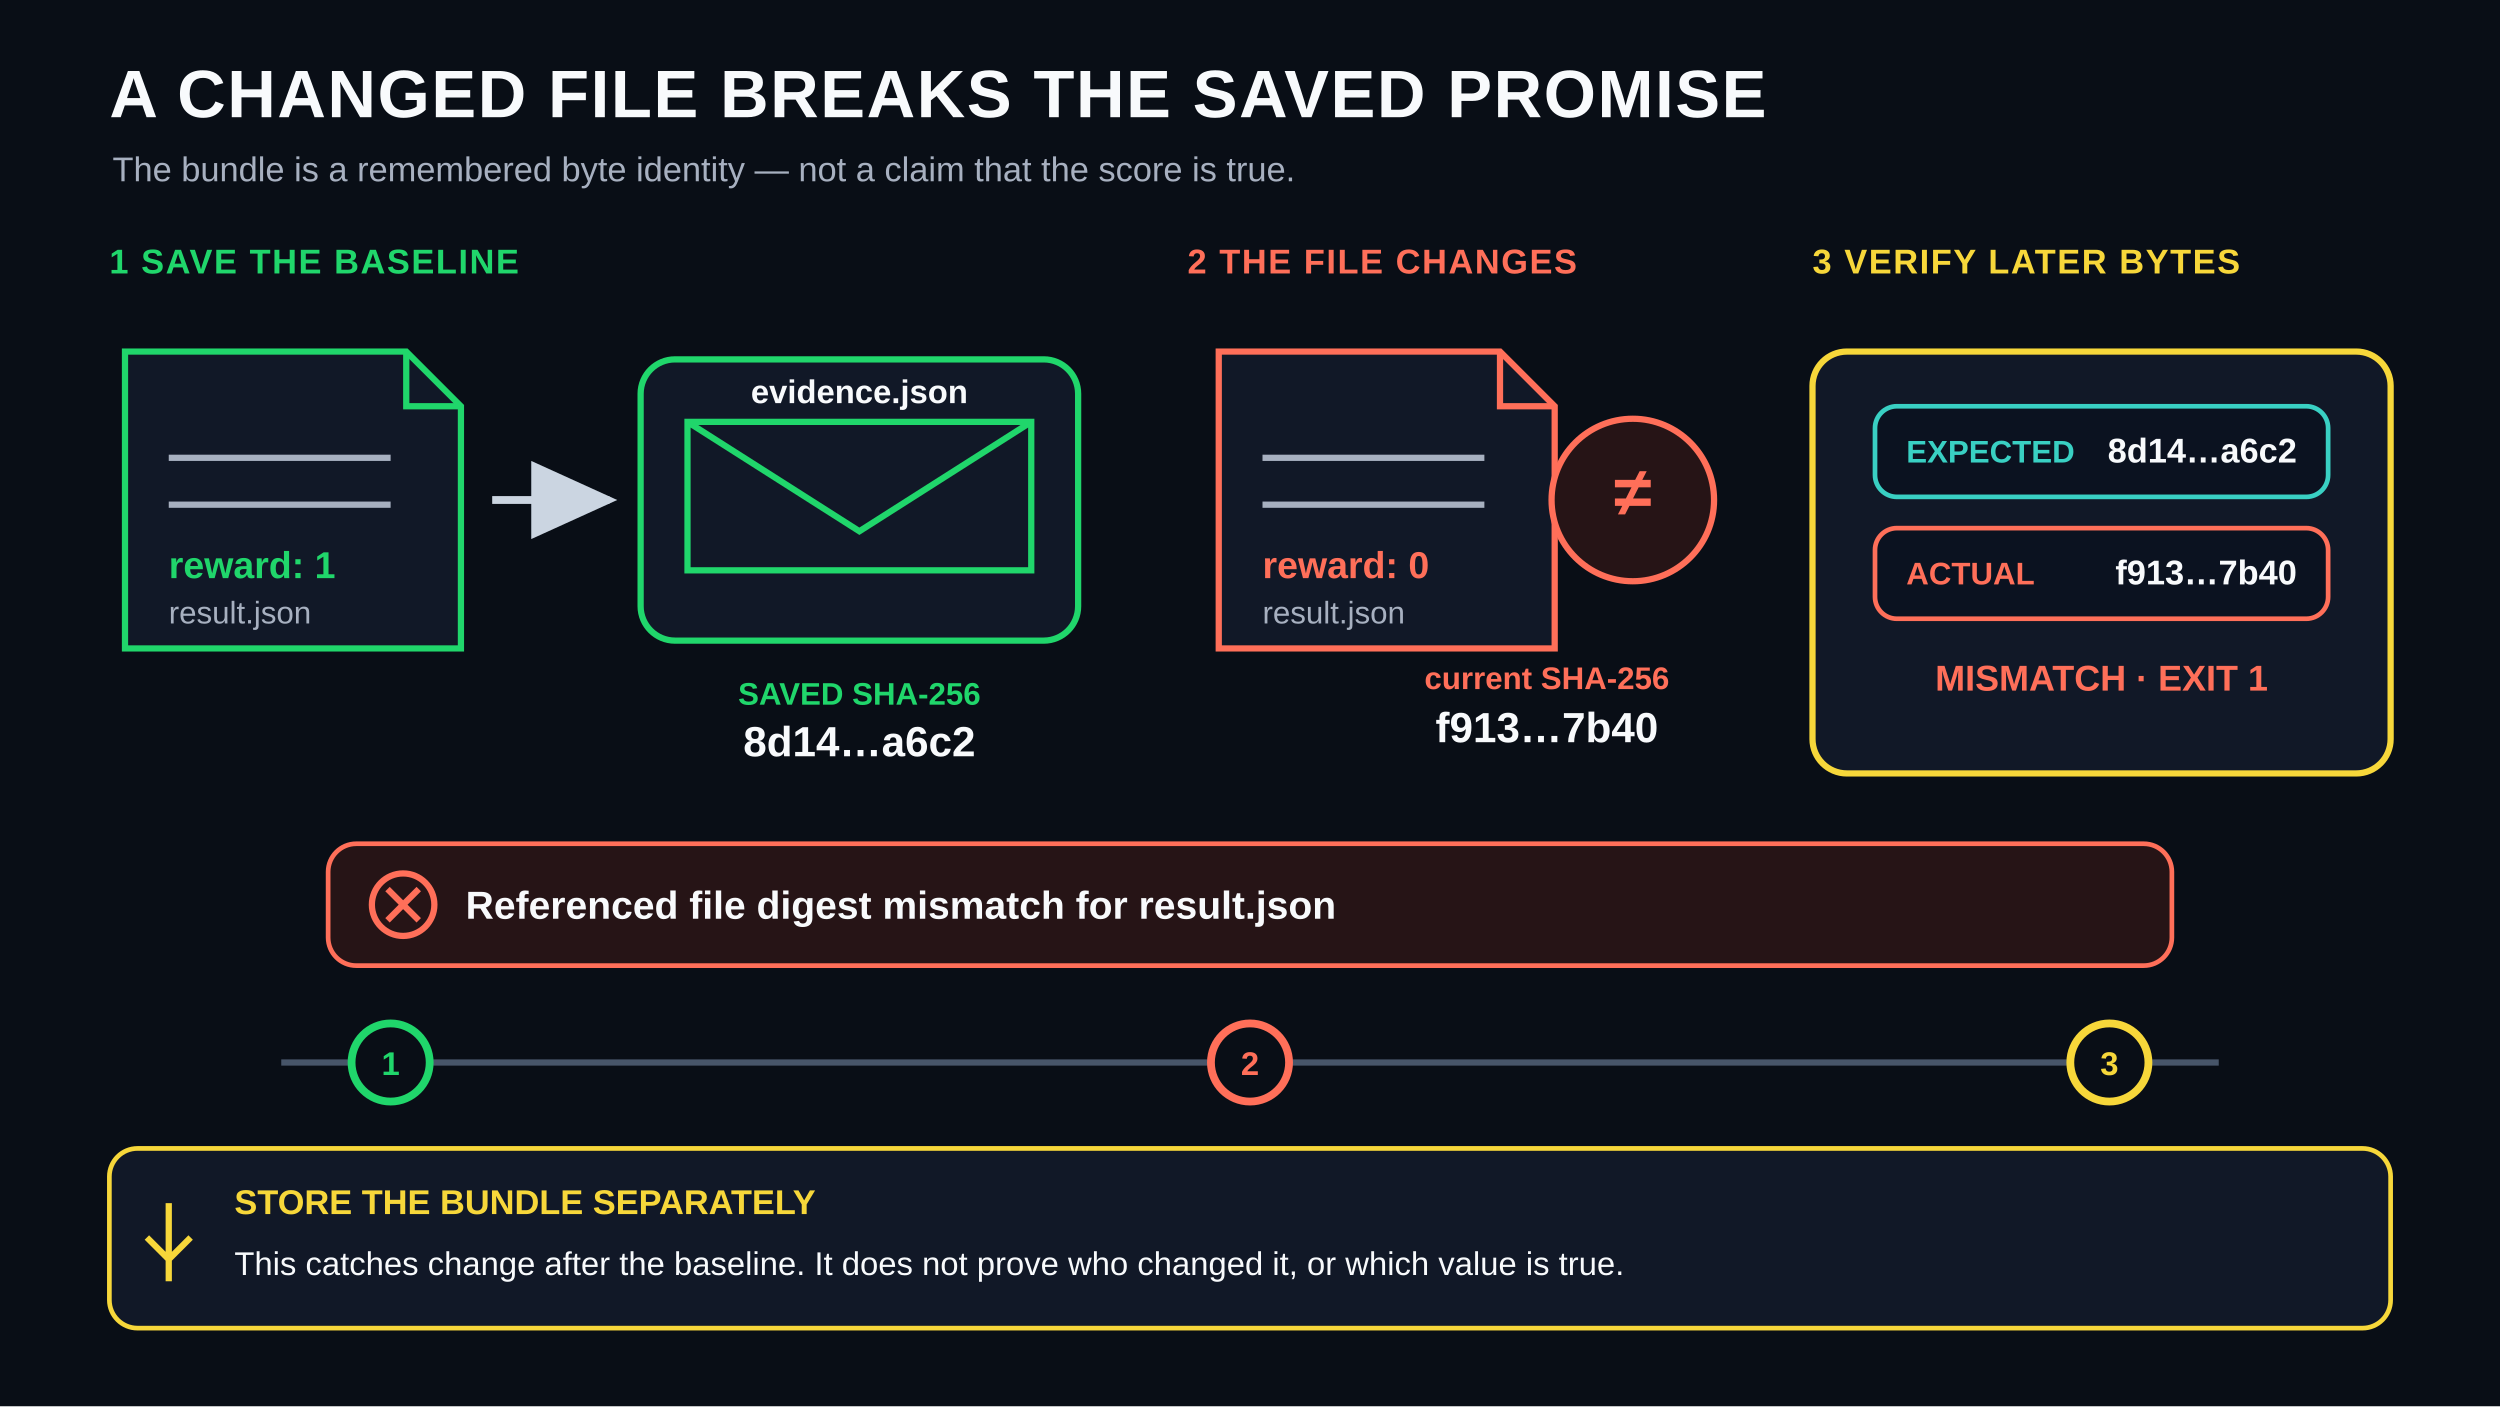
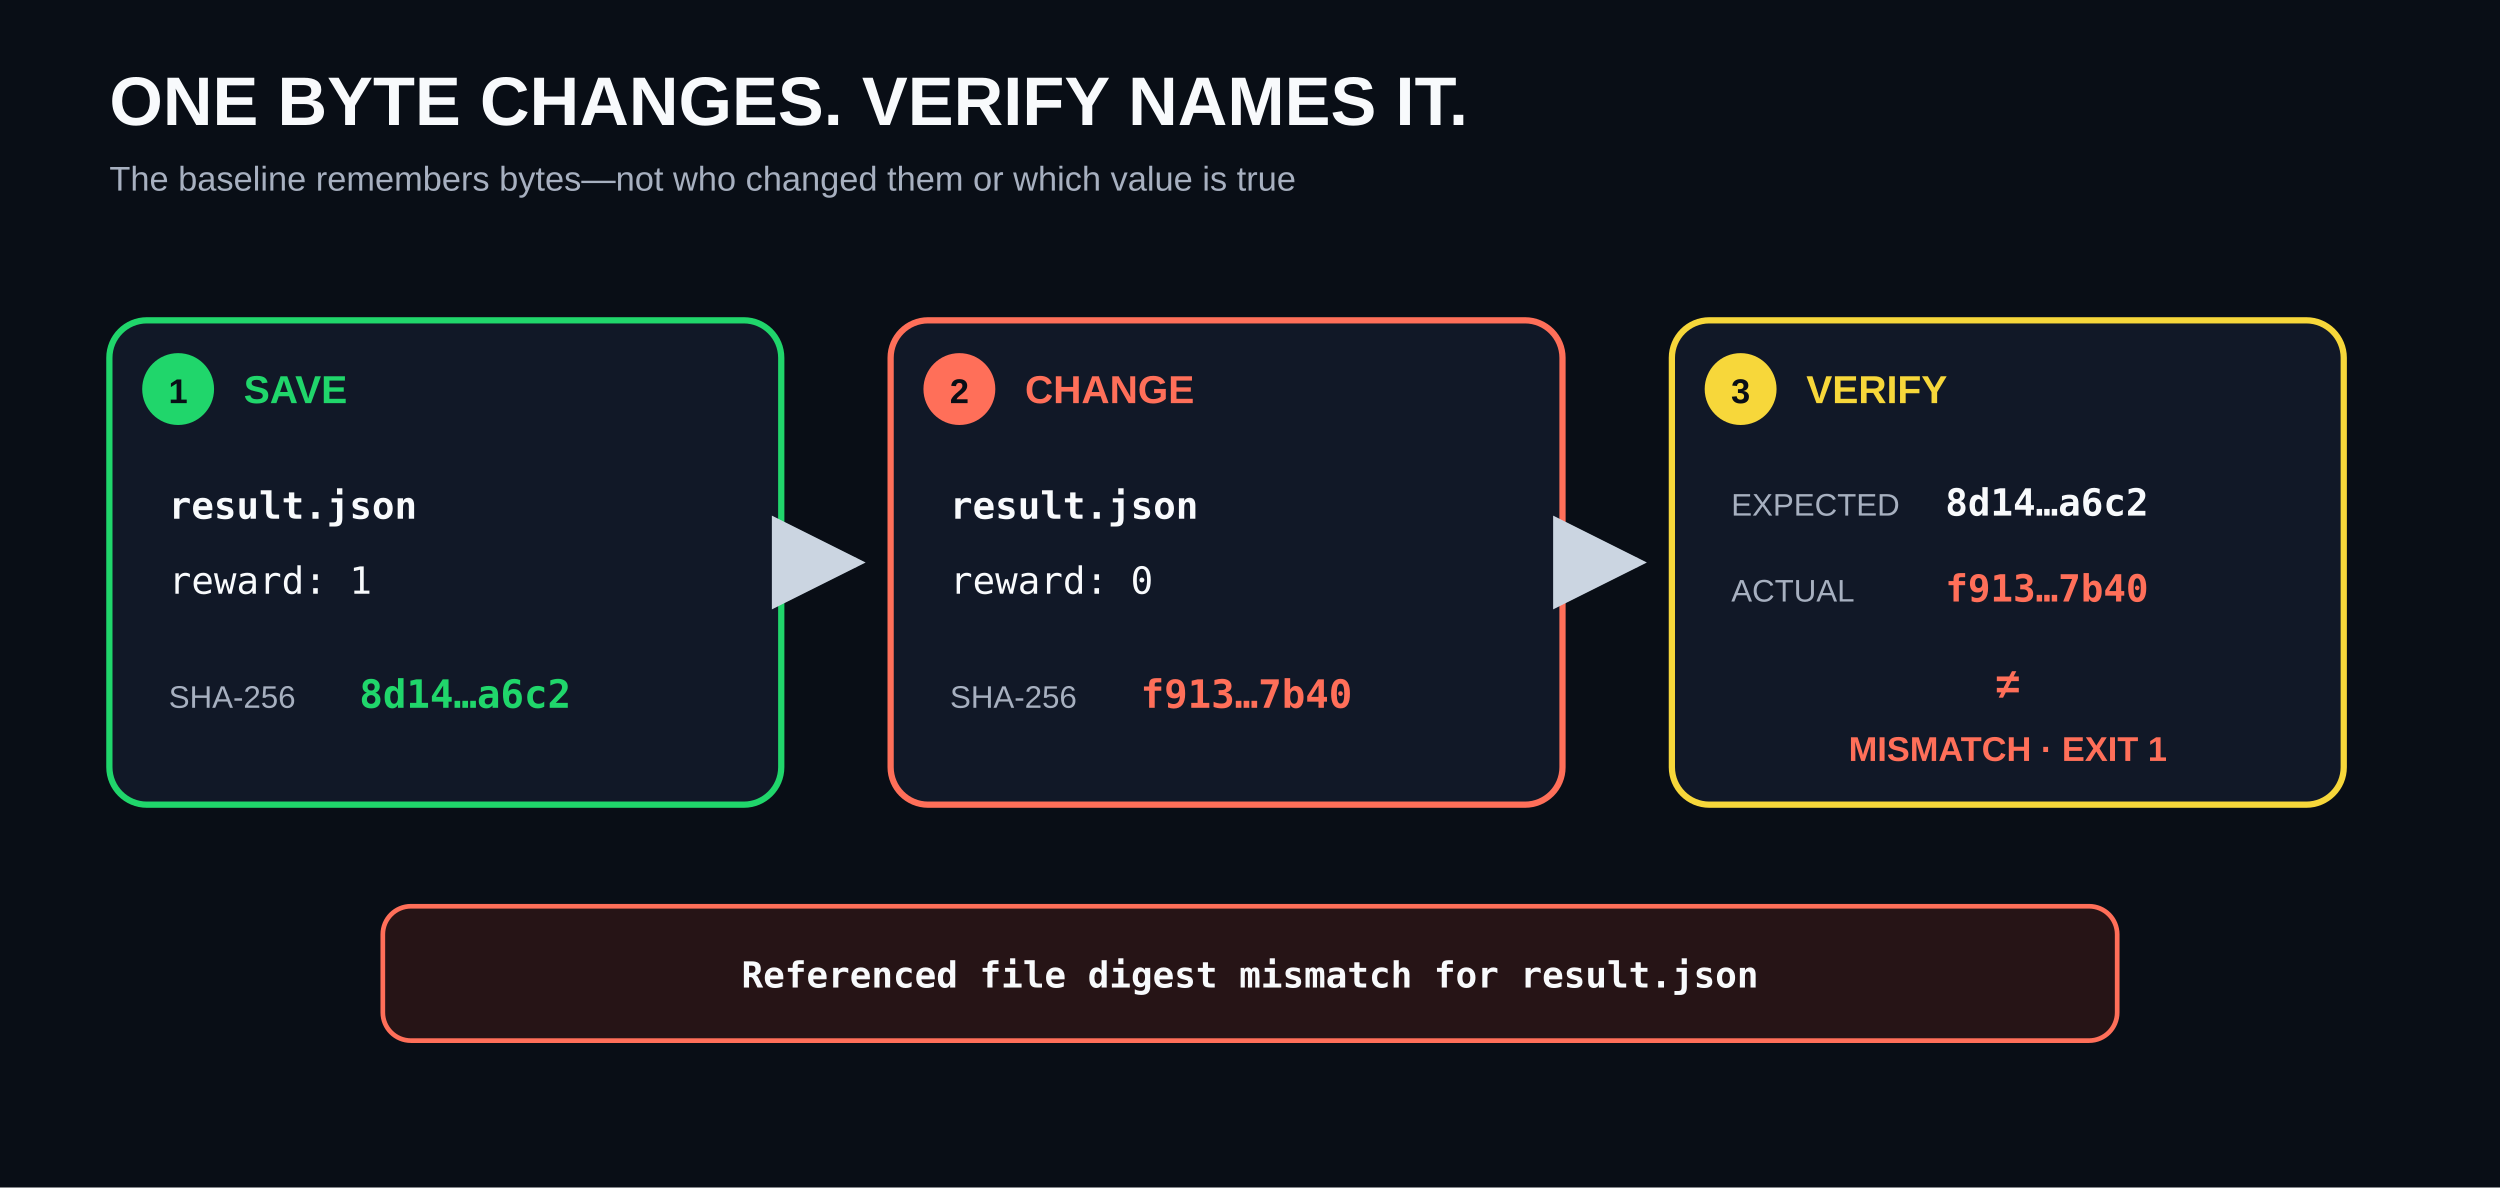
- <svg xmlns="http://www.w3.org/2000/svg" width="1600" height="900" viewBox="0 0 1600 900" role="img" aria-labelledby="figure-title figure-desc">
+ <svg xmlns="http://www.w3.org/2000/svg" width="1600" height="760" viewBox="0 0 1600 760" role="img" aria-labelledby="figure-title figure-desc">
  <defs>
-     <marker id="arrow" markerWidth="12" markerHeight="12" refX="10" refY="5" orient="auto">
-       <path d="M0 0 L0 10 L11 5 Z" fill="#CBD5E1" />
+     <marker id="arrow" markerWidth="11" markerHeight="11" refX="9" refY="5" orient="auto">
+       <path d="M0 0 L0 10 L10 5 Z" fill="#CBD5E1" />
    </marker>
-     <filter id="glow" x="-50%" y="-50%" width="200%" height="200%">
-       <feGaussianBlur stdDeviation="7" result="blur" />
-       <feMerge>
-         <feMergeNode in="blur" />
-         <feMergeNode in="SourceGraphic" />
-       </feMerge>
-     </filter>
  </defs>
-   <rect width="1600" height="900" fill="#090E16" />
-   <text x="70" y="75" fill="#F8FAFC" font-family="Arial, sans-serif" font-size="43" font-weight="700" letter-spacing="1">A CHANGED FILE BREAKS THE SAVED PROMISE</text>
-   <text x="72" y="116" fill="#A7B0C0" font-family="Arial, sans-serif" font-size="22">The bundle is a remembered byte identity — not a claim that the score is true.</text>
-   <path d="M180 680 H1420" stroke="#475569" stroke-width="4" />
-   <circle cx="250" cy="680" r="25" fill="#090E16" stroke="#20D66B" stroke-width="5" />
-   <text x="250" y="688" text-anchor="middle" fill="#20D66B" font-family="Arial, sans-serif" font-size="21" font-weight="700" letter-spacing="0">1</text>
-   <circle cx="800" cy="680" r="25" fill="#090E16" stroke="#FF6F59" stroke-width="5" />
-   <text x="800" y="688" text-anchor="middle" fill="#FF6F59" font-family="Arial, sans-serif" font-size="21" font-weight="700" letter-spacing="0">2</text>
-   <circle cx="1350" cy="680" r="25" fill="#090E16" stroke="#F7D73A" stroke-width="5" />
-   <text x="1350" y="688" text-anchor="middle" fill="#F7D73A" font-family="Arial, sans-serif" font-size="21" font-weight="700" letter-spacing="0">3</text>
-   <text x="70" y="175" text-anchor="start" fill="#20D66B" font-family="Arial, sans-serif" font-size="22" font-weight="700" letter-spacing="1">1  SAVE THE BASELINE</text>
-   <path d="M80 225 H260 L295 260 V415 H80 Z" fill="#111827" stroke="#20D66B" stroke-width="4" />
-   <path d="M260 225 V260 H295" fill="none" stroke="#20D66B" stroke-width="4" />
-   <path d="M108 293 H250 M108 323 H250" stroke="#A7B0C0" stroke-width="4" />
-   <text x="108" y="370" text-anchor="start" fill="#20D66B" font-family="Arial, sans-serif" font-size="24" font-weight="700" letter-spacing="0">reward: 1</text>
-   <text x="108" y="399" text-anchor="start" fill="#A7B0C0" font-family="Arial, sans-serif" font-size="20" font-weight="400" letter-spacing="0">result.json</text>
-   <path d="M315 320 H390" stroke="#CBD5E1" stroke-width="5" marker-end="url(#arrow)" />
-   <rect x="410" y="230" width="280" height="180" rx="22" fill="#111827" stroke="#20D66B" stroke-width="4" />
-   <path d="M440 270 H660 V365 H440 Z M440 270 L550 340 L660 270" fill="none" stroke="#20D66B" stroke-width="4" />
-   <text x="550" y="258" text-anchor="middle" fill="#F8FAFC" font-family="Arial, sans-serif" font-size="21" font-weight="700" letter-spacing="0">evidence.json</text>
-   <text x="550" y="451" text-anchor="middle" fill="#20D66B" font-family="Arial, sans-serif" font-size="20" font-weight="700" letter-spacing="0">SAVED SHA-256</text>
-   <text x="550" y="484" text-anchor="middle" fill="#F8FAFC" font-family="Arial, sans-serif" font-size="27" font-weight="700" letter-spacing="0">8d14…a6c2</text>
-   <text x="760" y="175" text-anchor="start" fill="#FF6F59" font-family="Arial, sans-serif" font-size="22" font-weight="700" letter-spacing="1">2  THE FILE CHANGES</text>
-   <path d="M780 225 H960 L995 260 V415 H780 Z" fill="#111827" stroke="#FF6F59" stroke-width="4" />
-   <path d="M960 225 V260 H995" fill="none" stroke="#FF6F59" stroke-width="4" />
-   <path d="M808 293 H950 M808 323 H950" stroke="#A7B0C0" stroke-width="4" />
-   <text x="808" y="370" text-anchor="start" fill="#FF6F59" font-family="Arial, sans-serif" font-size="24" font-weight="700" letter-spacing="0">reward: 0</text>
-   <text x="808" y="399" text-anchor="start" fill="#A7B0C0" font-family="Arial, sans-serif" font-size="20" font-weight="400" letter-spacing="0">result.json</text>
-   <circle cx="1045" cy="320" r="52" fill="#261416" stroke="#FF6F59" stroke-width="4" />
-   <text x="1045" y="330" text-anchor="middle" fill="#FF6F59" font-family="Arial, sans-serif" font-size="44" font-weight="700" letter-spacing="0">≠</text>
-   <text x="990" y="441" text-anchor="middle" fill="#FF6F59" font-family="Arial, sans-serif" font-size="20" font-weight="700" letter-spacing="0">current SHA-256</text>
-   <text x="990" y="475" text-anchor="middle" fill="#F8FAFC" font-family="Arial, sans-serif" font-size="27" font-weight="700" letter-spacing="0">f913…7b40</text>
-   <text x="1160" y="175" text-anchor="start" fill="#F7D73A" font-family="Arial, sans-serif" font-size="22" font-weight="700" letter-spacing="1">3  VERIFY LATER BYTES</text>
-   <rect x="1160" y="225" width="370" height="270" rx="22" fill="#111827" stroke="#F7D73A" stroke-width="4" />
-   <rect x="1200" y="260" width="290" height="58" rx="14" fill="#0B1220" stroke="#39D0C3" stroke-width="3" />
-   <rect x="1200" y="338" width="290" height="58" rx="14" fill="#0B1220" stroke="#FF6F59" stroke-width="3" />
-   <text x="1220" y="296" text-anchor="start" fill="#39D0C3" font-family="Arial, sans-serif" font-size="20" font-weight="700" letter-spacing="0">EXPECTED</text>
-   <text x="1470" y="296" text-anchor="end" fill="#F8FAFC" font-family="Arial, sans-serif" font-size="22" font-weight="700" letter-spacing="0">8d14…a6c2</text>
-   <text x="1220" y="374" text-anchor="start" fill="#FF6F59" font-family="Arial, sans-serif" font-size="20" font-weight="700" letter-spacing="0">ACTUAL</text>
-   <text x="1470" y="374" text-anchor="end" fill="#F8FAFC" font-family="Arial, sans-serif" font-size="22" font-weight="700" letter-spacing="0">f913…7b40</text>
-   <text x="1345" y="442" text-anchor="middle" fill="#FF6F59" font-family="Arial, sans-serif" font-size="23" font-weight="700" letter-spacing="0">MISMATCH · EXIT 1</text>
-   <rect x="210" y="540" width="1180" height="78" rx="18" fill="#261416" stroke="#FF6F59" stroke-width="3" />
-   <circle cx="258" cy="579" r="20" fill="none" stroke="#FF6F59" stroke-width="4" />
-   <path d="M248 569 L268 589 M268 569 L248 589" stroke="#FF6F59" stroke-width="4" />
-   <text x="298" y="588" text-anchor="start" fill="#F8FAFC" font-family="Arial, sans-serif" font-size="25" font-weight="700" letter-spacing="0">Referenced file digest mismatch for result.json</text>
-   <rect x="70" y="735" width="1460" height="115" rx="18" fill="#111827" stroke="#F7D73A" stroke-width="3" />
-   <path d="M108 770 V820 M94 792 L108 806 L122 792" fill="none" stroke="#F7D73A" stroke-width="4" />
-   <text x="150" y="777" text-anchor="start" fill="#F7D73A" font-family="Arial, sans-serif" font-size="22" font-weight="700" letter-spacing="0">STORE THE BUNDLE SEPARATELY</text>
-   <text x="150" y="816" text-anchor="start" fill="#F8FAFC" font-family="Arial, sans-serif" font-size="21" font-weight="400" letter-spacing="0">This catches change after the baseline. It does not prove who changed it, or which value is true.</text>
+   <rect width="1600" height="760" fill="#090E16" />
+   <text x="70" y="80" fill="#F8FAFC" font-family="Arial, sans-serif" font-size="44" font-weight="700">ONE BYTE CHANGES. VERIFY NAMES IT.</text>
+   <text x="70" y="122" fill="#A7B0C0" font-family="Arial, sans-serif" font-size="22">The baseline remembers bytes—not who changed them or which value is true</text>
+   <rect x="70" y="205" width="430" height="310" rx="24" fill="#111827" stroke="#20D66B" stroke-width="4" />
+   <circle cx="114" cy="249" r="23" fill="#20D66B" />
+   <text x="114" y="258" text-anchor="middle" fill="#090E16" font-family="Arial, sans-serif" font-size="22" font-weight="700">1</text>
+   <text x="156" y="258" fill="#20D66B" font-family="Arial, sans-serif" font-size="25" font-weight="700">SAVE</text>
+   <text x="108" y="332" fill="#F8FAFC" font-family="monospace" font-size="24" font-weight="700">result.json</text>
+   <text x="108" y="380" fill="#F8FAFC" font-family="monospace" font-size="24">reward: 1</text>
+   <text x="108" y="453" fill="#A7B0C0" font-family="Arial, sans-serif" font-size="20">SHA-256</text>
+   <text x="230" y="453" fill="#20D66B" font-family="monospace" font-size="25" font-weight="700">8d14…a6c2</text>
+   <path d="M510 360 H548" stroke="#CBD5E1" stroke-width="6" marker-end="url(#arrow)" />
+   <rect x="570" y="205" width="430" height="310" rx="24" fill="#111827" stroke="#FF6F59" stroke-width="4" />
+   <circle cx="614" cy="249" r="23" fill="#FF6F59" />
+   <text x="614" y="258" text-anchor="middle" fill="#090E16" font-family="Arial, sans-serif" font-size="22" font-weight="700">2</text>
+   <text x="656" y="258" fill="#FF6F59" font-family="Arial, sans-serif" font-size="25" font-weight="700">CHANGE</text>
+   <text x="608" y="332" fill="#F8FAFC" font-family="monospace" font-size="24" font-weight="700">result.json</text>
+   <text x="608" y="380" fill="#F8FAFC" font-family="monospace" font-size="24">reward: 0</text>
+   <text x="608" y="453" fill="#A7B0C0" font-family="Arial, sans-serif" font-size="20">SHA-256</text>
+   <text x="730" y="453" fill="#FF6F59" font-family="monospace" font-size="25" font-weight="700">f913…7b40</text>
+   <path d="M1010 360 H1048" stroke="#CBD5E1" stroke-width="6" marker-end="url(#arrow)" />
+   <rect x="1070" y="205" width="430" height="310" rx="24" fill="#111827" stroke="#F7D73A" stroke-width="4" />
+   <circle cx="1114" cy="249" r="23" fill="#F7D73A" />
+   <text x="1114" y="258" text-anchor="middle" fill="#090E16" font-family="Arial, sans-serif" font-size="22" font-weight="700">3</text>
+   <text x="1156" y="258" fill="#F7D73A" font-family="Arial, sans-serif" font-size="25" font-weight="700">VERIFY</text>
+   <text x="1108" y="330" fill="#A7B0C0" font-family="Arial, sans-serif" font-size="20">EXPECTED</text>
+   <text x="1245" y="330" fill="#F8FAFC" font-family="monospace" font-size="24" font-weight="700">8d14…a6c2</text>
+   <text x="1108" y="385" fill="#A7B0C0" font-family="Arial, sans-serif" font-size="20">ACTUAL</text>
+   <text x="1245" y="385" fill="#FF6F59" font-family="monospace" font-size="24" font-weight="700">f913…7b40</text>
+   <text x="1285" y="447" text-anchor="middle" fill="#FF6F59" font-family="Arial, sans-serif" font-size="27" font-weight="700">≠</text>
+   <text x="1285" y="487" text-anchor="middle" fill="#FF6F59" font-family="Arial, sans-serif" font-size="22" font-weight="700">MISMATCH · EXIT 1</text>
+   <rect x="245" y="580" width="1110" height="86" rx="18" fill="#261416" stroke="#FF6F59" stroke-width="3" />
+   <text x="800" y="632" text-anchor="middle" fill="#F8FAFC" font-family="monospace" font-size="23" font-weight="700">Referenced file digest mismatch for result.json</text>
</svg>
